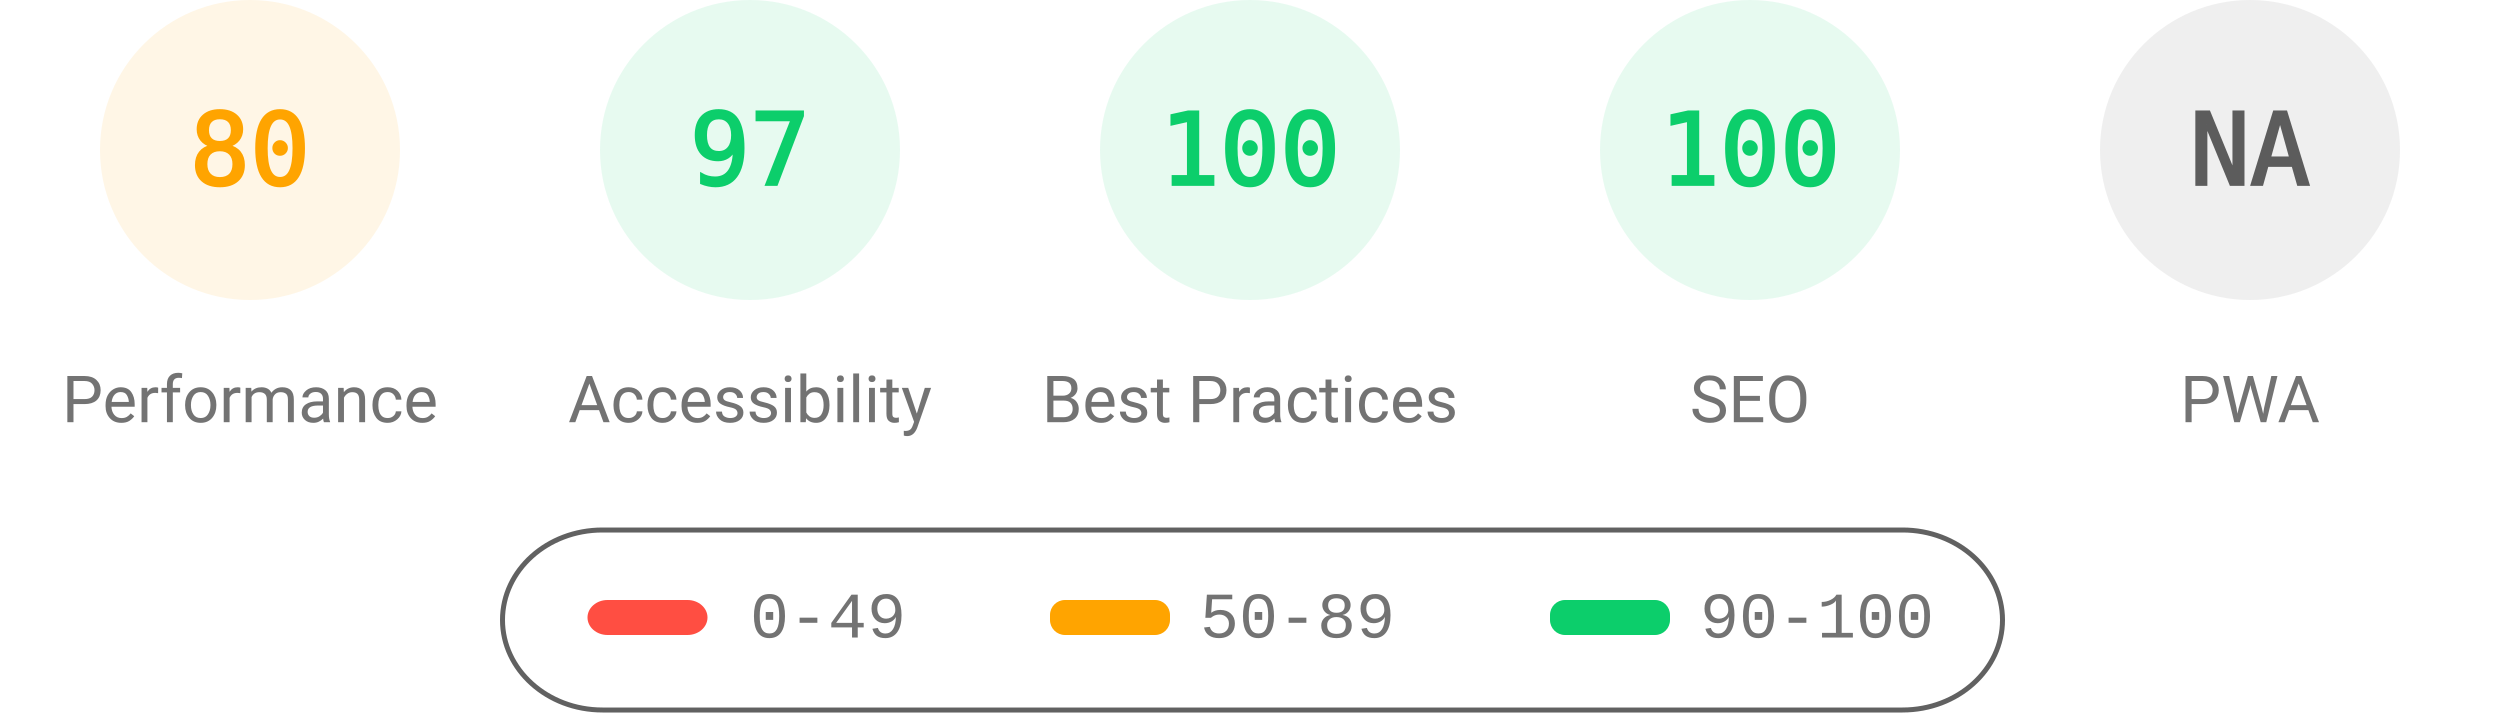
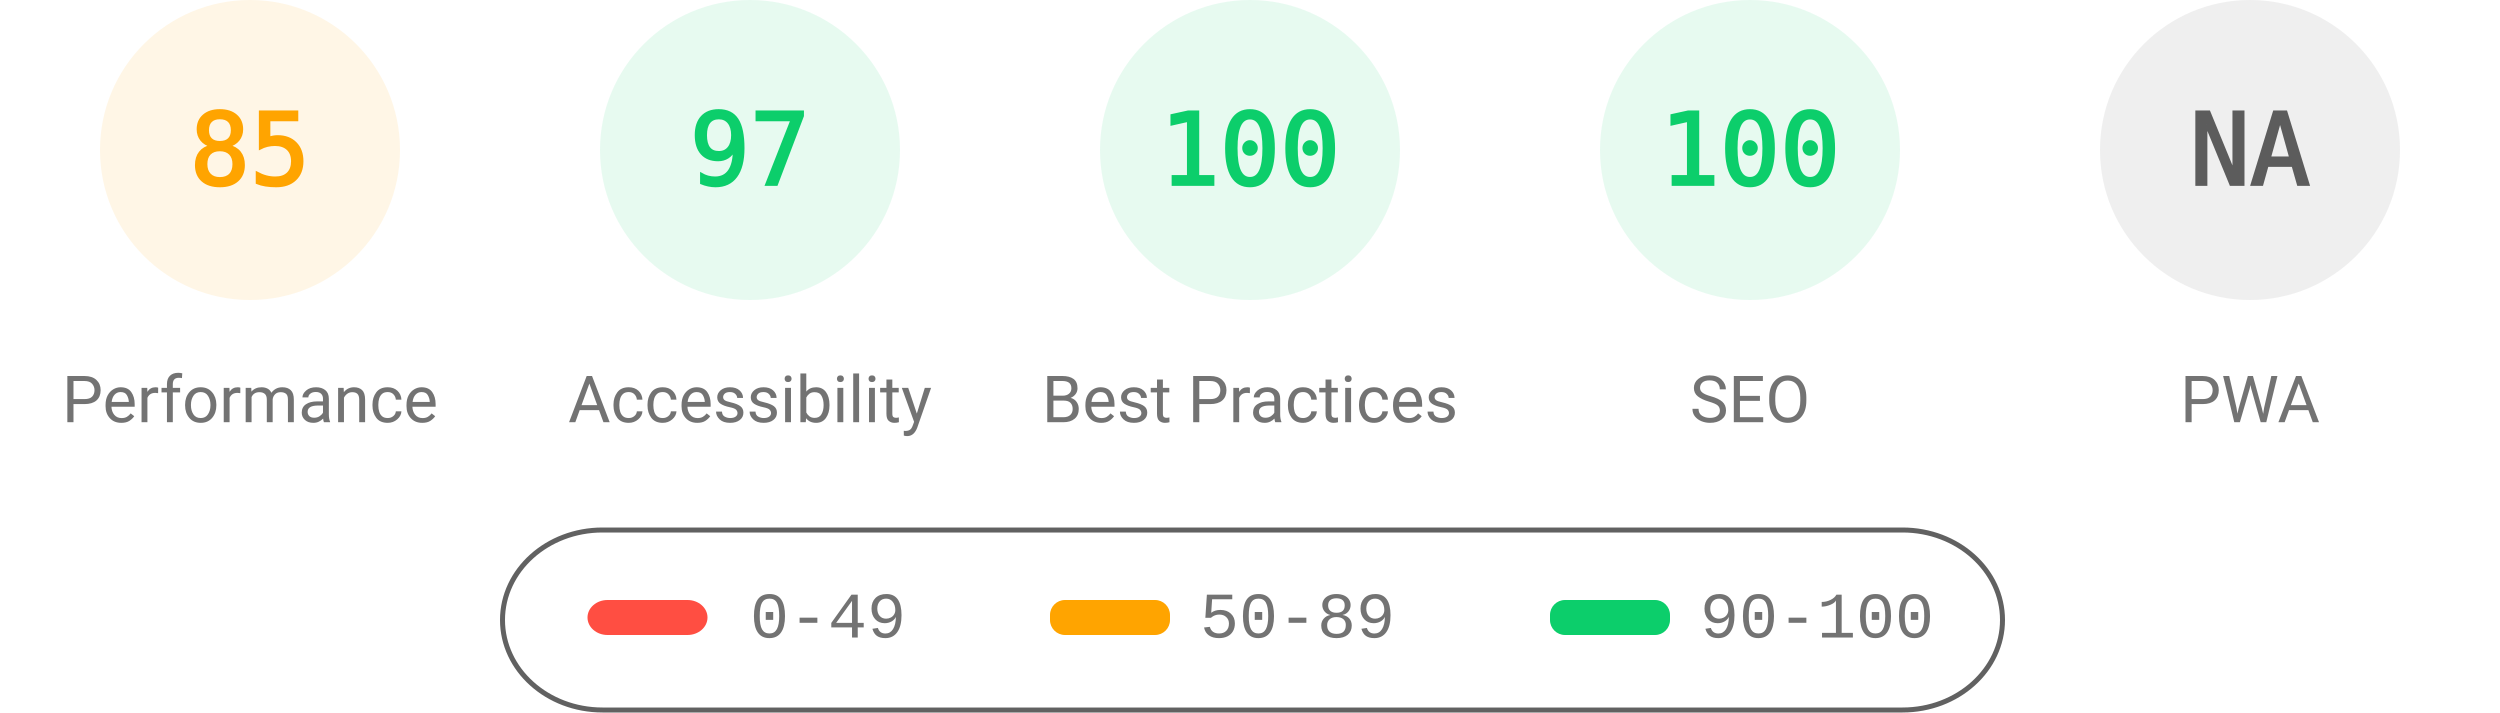
<svg xmlns="http://www.w3.org/2000/svg" fill="none" width="1000" height="285">
  <style>.gauge-base{opacity:.1}.gauge-arc{fill:none;animation-delay:250ms;stroke-linecap:round;transform:rotate(-90deg);transform-origin:100px 60px;animation:load-gauge 1s ease forwards}.guage-text{font-size:40px;font-family:monospace;text-align:center}.guage-red{color:#ff4e42;fill:#ff4e42;stroke:#ff4e42}.guage-orange{color:#ffa400;fill:#ffa400;stroke:#ffa400}.guage-green{color:#0cce6b;fill:#0cce6b;stroke:#0cce6b}.guage-undefined{color:#5c5c5c;fill:#5c5c5c;stroke:#5c5c5c}.guage-title{color:#737373;fill:#737373;stroke:none;font-size:26px;line-height:26px;font-family:Roboto,Halvetica,Arial,sans-serif}@keyframes load-gauge{from{stroke-dasharray:0 352.858}}</style>
  <svg class="guage-div guage-perf guage-orange" viewBox="0 0 200 200" width="200" height="200">
    <circle class="gauge-base" r="56" cx="100" cy="60" stroke-width="8" />
-     <circle class="gauge-arc guage-arc-1" r="56" cx="100" cy="60" stroke-width="8" style="stroke-dasharray:281.486,351.858" />
-     <text class="guage-text" x="100" y="60" alignment-baseline="central" dominant-baseline="central" text-anchor="middle">80</text>
+     <circle class="gauge-arc guage-arc-1" r="56" cx="100" cy="60" stroke-width="8" style="stroke-dasharray:299.079,351.858" />
+     <text class="guage-text" x="100" y="60" alignment-baseline="central" dominant-baseline="central" text-anchor="middle">85</text>
    <text class="guage-title" x="100" y="160" alignment-baseline="central" dominant-baseline="central" text-anchor="middle">Performance</text>
  </svg>
  <svg class="guage-div guage-acc guage-green" viewBox="0 0 200 200" width="200" height="200" x="200">
    <circle class="gauge-base" r="56" cx="100" cy="60" stroke-width="8" />
    <circle class="gauge-arc guage-arc-2" r="56" cx="100" cy="60" stroke-width="8" style="stroke-dasharray:341.302,351.858" />
    <text class="guage-text" x="100" y="60" alignment-baseline="central" dominant-baseline="central" text-anchor="middle">97</text>
    <text class="guage-title" x="100" y="160" alignment-baseline="central" dominant-baseline="central" text-anchor="middle">Accessibility</text>
  </svg>
  <svg class="guage-div guage-best guage-green" viewBox="0 0 200 200" width="200" height="200" x="400">
    <circle class="gauge-base" r="56" cx="100" cy="60" stroke-width="8" />
    <circle class="gauge-arc guage-arc-3" r="56" cx="100" cy="60" stroke-width="8" style="stroke-dasharray:351.858,351.858" />
    <text class="guage-text" x="100" y="60" alignment-baseline="central" dominant-baseline="central" text-anchor="middle">100</text>
    <text class="guage-title" x="100" y="160" alignment-baseline="central" dominant-baseline="central" text-anchor="middle">Best Practices</text>
  </svg>
  <svg class="guage-div guage-seo guage-green" viewBox="0 0 200 200" width="200" height="200" x="600">
    <circle class="gauge-base" r="56" cx="100" cy="60" stroke-width="8" />
    <circle class="gauge-arc guage-arc-4" r="56" cx="100" cy="60" stroke-width="8" style="stroke-dasharray:351.858,351.858" />
    <text class="guage-text" x="100" y="60" alignment-baseline="central" dominant-baseline="central" text-anchor="middle">100</text>
    <text class="guage-title" x="100" y="160" alignment-baseline="central" dominant-baseline="central" text-anchor="middle">SEO</text>
  </svg>
  <svg class="guage-div guage-pwa guage-undefined" viewBox="0 0 200 200" width="200" height="200" x="800">
    <circle class="gauge-base" r="56" cx="100" cy="60" stroke-width="8" />
    <circle class="gauge-arc guage-arc-4" r="56" cx="100" cy="60" stroke-width="8" style="stroke-dasharray:351.858,351.858" />
    <text class="guage-text" x="100" y="60" alignment-baseline="central" dominant-baseline="central" text-anchor="middle">NA</text>
    <text class="guage-title" x="100" y="160" alignment-baseline="central" dominant-baseline="central" text-anchor="middle">PWA</text>
  </svg>
  <svg width="604" height="76" x="200" y="210">
    <path fill="none" id="canvas_background" d="M-1-1h604v80H-1z" />
    <rect fill-opacity="0" stroke="#616161" stroke-width="2" rx="40" id="svg_2" height="72" width="600" y="2" x="1" fill="#000" />
    <rect stroke="#000" rx="8" id="svg_3" height="14" width="48" y="30" x="35" stroke-opacity="null" stroke-width="0" fill="#ff4e42" />
    <rect stroke="#000" rx="6" id="svg_4" height="14" width="48" y="30" x="220" stroke-opacity="null" stroke-width="0" fill="#ffa400" />
    <rect stroke="#000" rx="6" id="svg_5" height="14" width="48" y="30" x="420" stroke-opacity="null" stroke-width="0" fill="#0cce6b" />
    <text xml:space="preserve" text-anchor="start" font-family="'Courier New', Courier, monospace" font-size="26" id="svg_6" y="45" x="100" stroke-opacity="null" stroke-width="0" stroke="#000" fill="#737373">0-49</text>
    <text xml:space="preserve" text-anchor="start" font-family="'Courier New', Courier, monospace" font-size="26" id="svg_7" y="45" x="280" stroke-opacity="null" stroke-width="0" stroke="#000" fill="#737373">50-89</text>
    <text xml:space="preserve" text-anchor="start" font-family="'Courier New', Courier, monospace" font-size="26" id="svg_8" y="45" x="480" stroke-opacity="null" stroke-width="0" stroke="#000" fill="#737373">90-100</text>
  </svg>
</svg>
